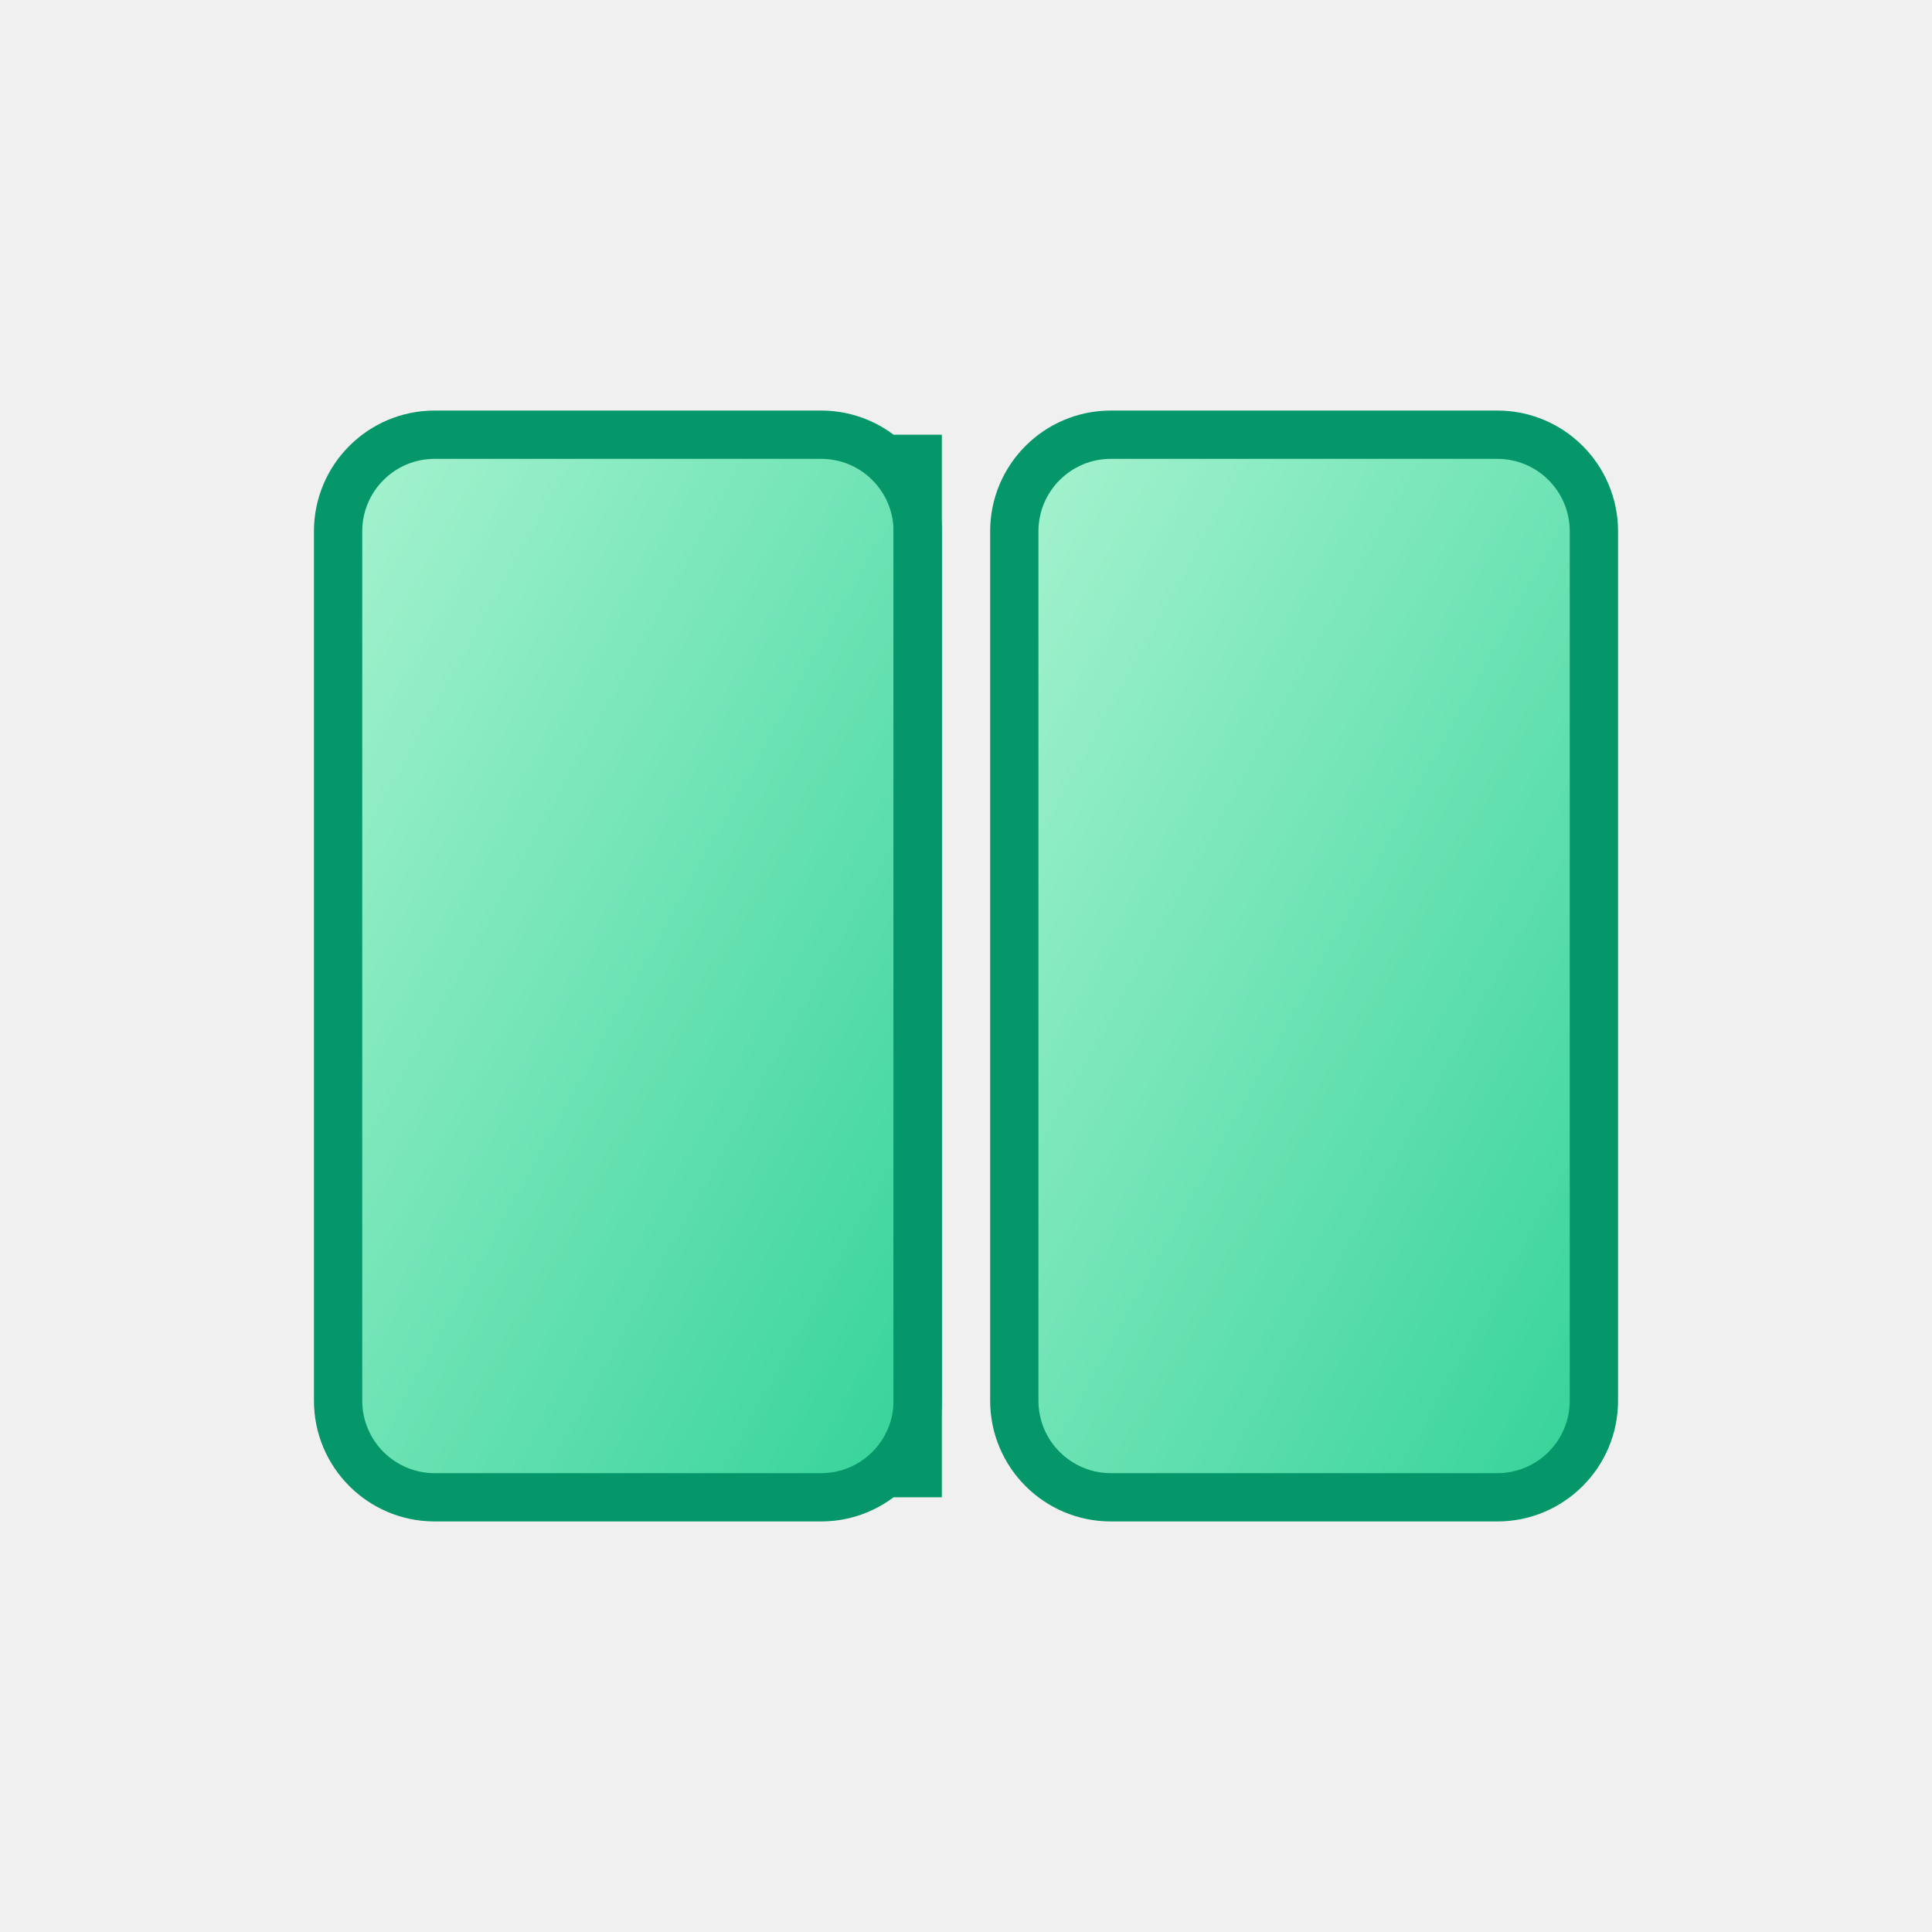
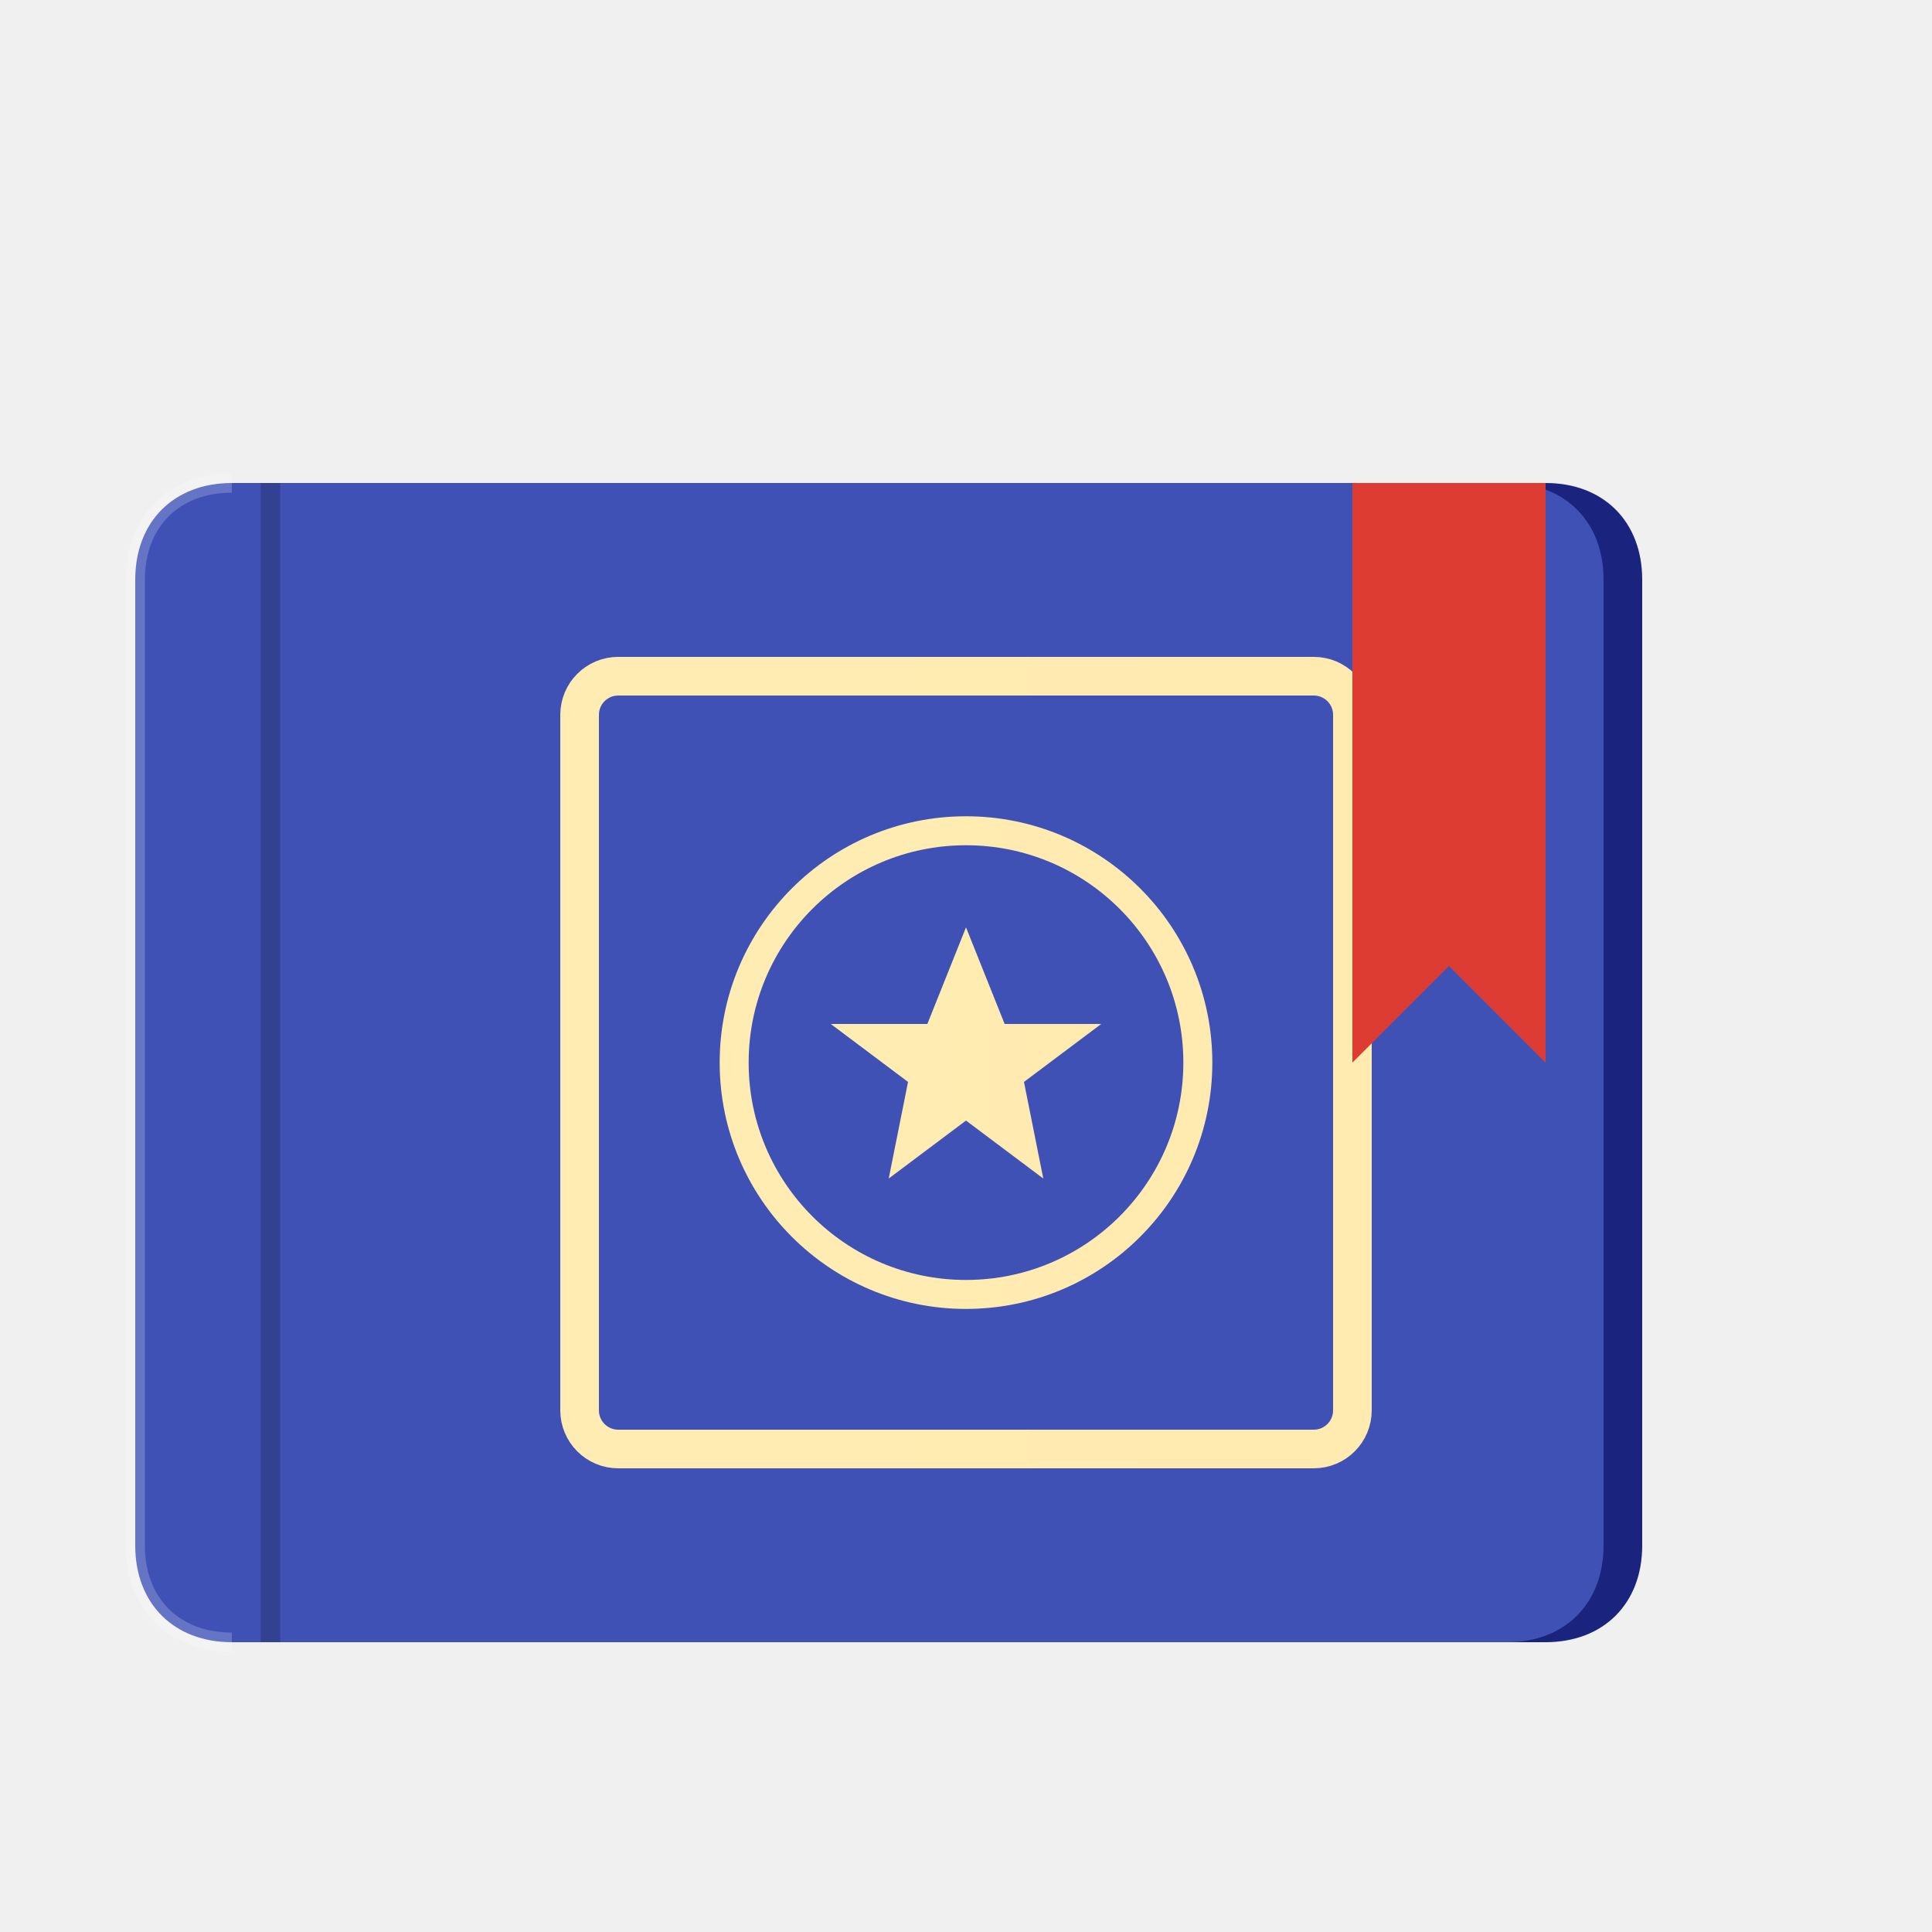
- <svg xmlns="http://www.w3.org/2000/svg" viewBox="0 0 80 80" fill="none">
+ <svg xmlns="http://www.w3.org/2000/svg" viewBox="0 0 100 100" fill="none">
  <defs>
-     <linearGradient id="bookGradient" x1="0%" y1="0%" x2="100%" y2="100%">
-       <stop offset="0%" style="stop-color:#A7F3D0" />
-       <stop offset="100%" style="stop-color:#34D399" />
+     <linearGradient id="coverGrad" x1="0" y1="0" x2="100" y2="100">
+       <stop offset="0%" stop-color="#3F51B5" />
+       <stop offset="100%" stop-color="#1A237E" />
+     </linearGradient>
+     <linearGradient id="goldGrad" x1="0" y1="0" x2="100" y2="0">
+       <stop offset="0%" stop-color="#FFECB3" />
+       <stop offset="50%" stop-color="#FFC107" />
+       <stop offset="100%" stop-color="#FF6F00" />
    </linearGradient>
  </defs>
-   <rect x="14" y="18" width="24" height="44" rx="4" fill="url(#bookGradient)" stroke="#059669" stroke-width="2" />
-   <rect x="42" y="18" width="24" height="44" rx="4" fill="url(#bookGradient)" stroke="#059669" stroke-width="2" />
-   <line x1="38" y1="18" x2="38" y2="62" stroke="#059669" stroke-width="2" />
+   <path d="M15 25H80C83 25 85 27 85 30V80C85 83 83 85 80 85H15C12 85 10 83 10 80V30C10 27 12 25 15 25Z" fill="#1A237E" />
+   <path d="M14 28H82V82H14C12 82 12 28 14 28Z" fill="#F5F5F5" />
+   <path d="M14 32H82" stroke="#E0E0E0" stroke-width="1" />
+   <path d="M14 36H82" stroke="#E0E0E0" stroke-width="1" />
+   <path d="M14 74H82" stroke="#E0E0E0" stroke-width="1" />
+   <path d="M14 78H82" stroke="#E0E0E0" stroke-width="1" />
+   <path d="M12 25H78C81 25 83 27 83 30V80C83 83 81 85 78 85H12C9 85 7 83 7 80V30C7 27 9 25 12 25Z" fill="url(#coverGrad)" />
+   <path d="M12 25C9 25 7 27 7 30V80C7 83 9 85 12 85" stroke="#FFFFFF" stroke-width="1" opacity="0.2" />
+   <path d="M14 25V85" stroke="#000" stroke-width="1" opacity="0.2" />
+   <rect x="30" y="35" width="40" height="40" rx="2" stroke="url(#goldGrad)" stroke-width="2" fill="none" />
+   <circle cx="50" cy="55" r="12" fill="none" stroke="url(#goldGrad)" stroke-width="1.5" />
+   <path d="M50 48L52 53H57L53 56L54 61L50 58L46 61L47 56L43 53H48L50 48Z" fill="url(#goldGrad)" />
+   <path d="M70 25V55L75 50L80 55V25" fill="#F44336" />
+   <path d="M70 25V55L75 50L80 55V25" fill="black" opacity="0.1" />
</svg>
